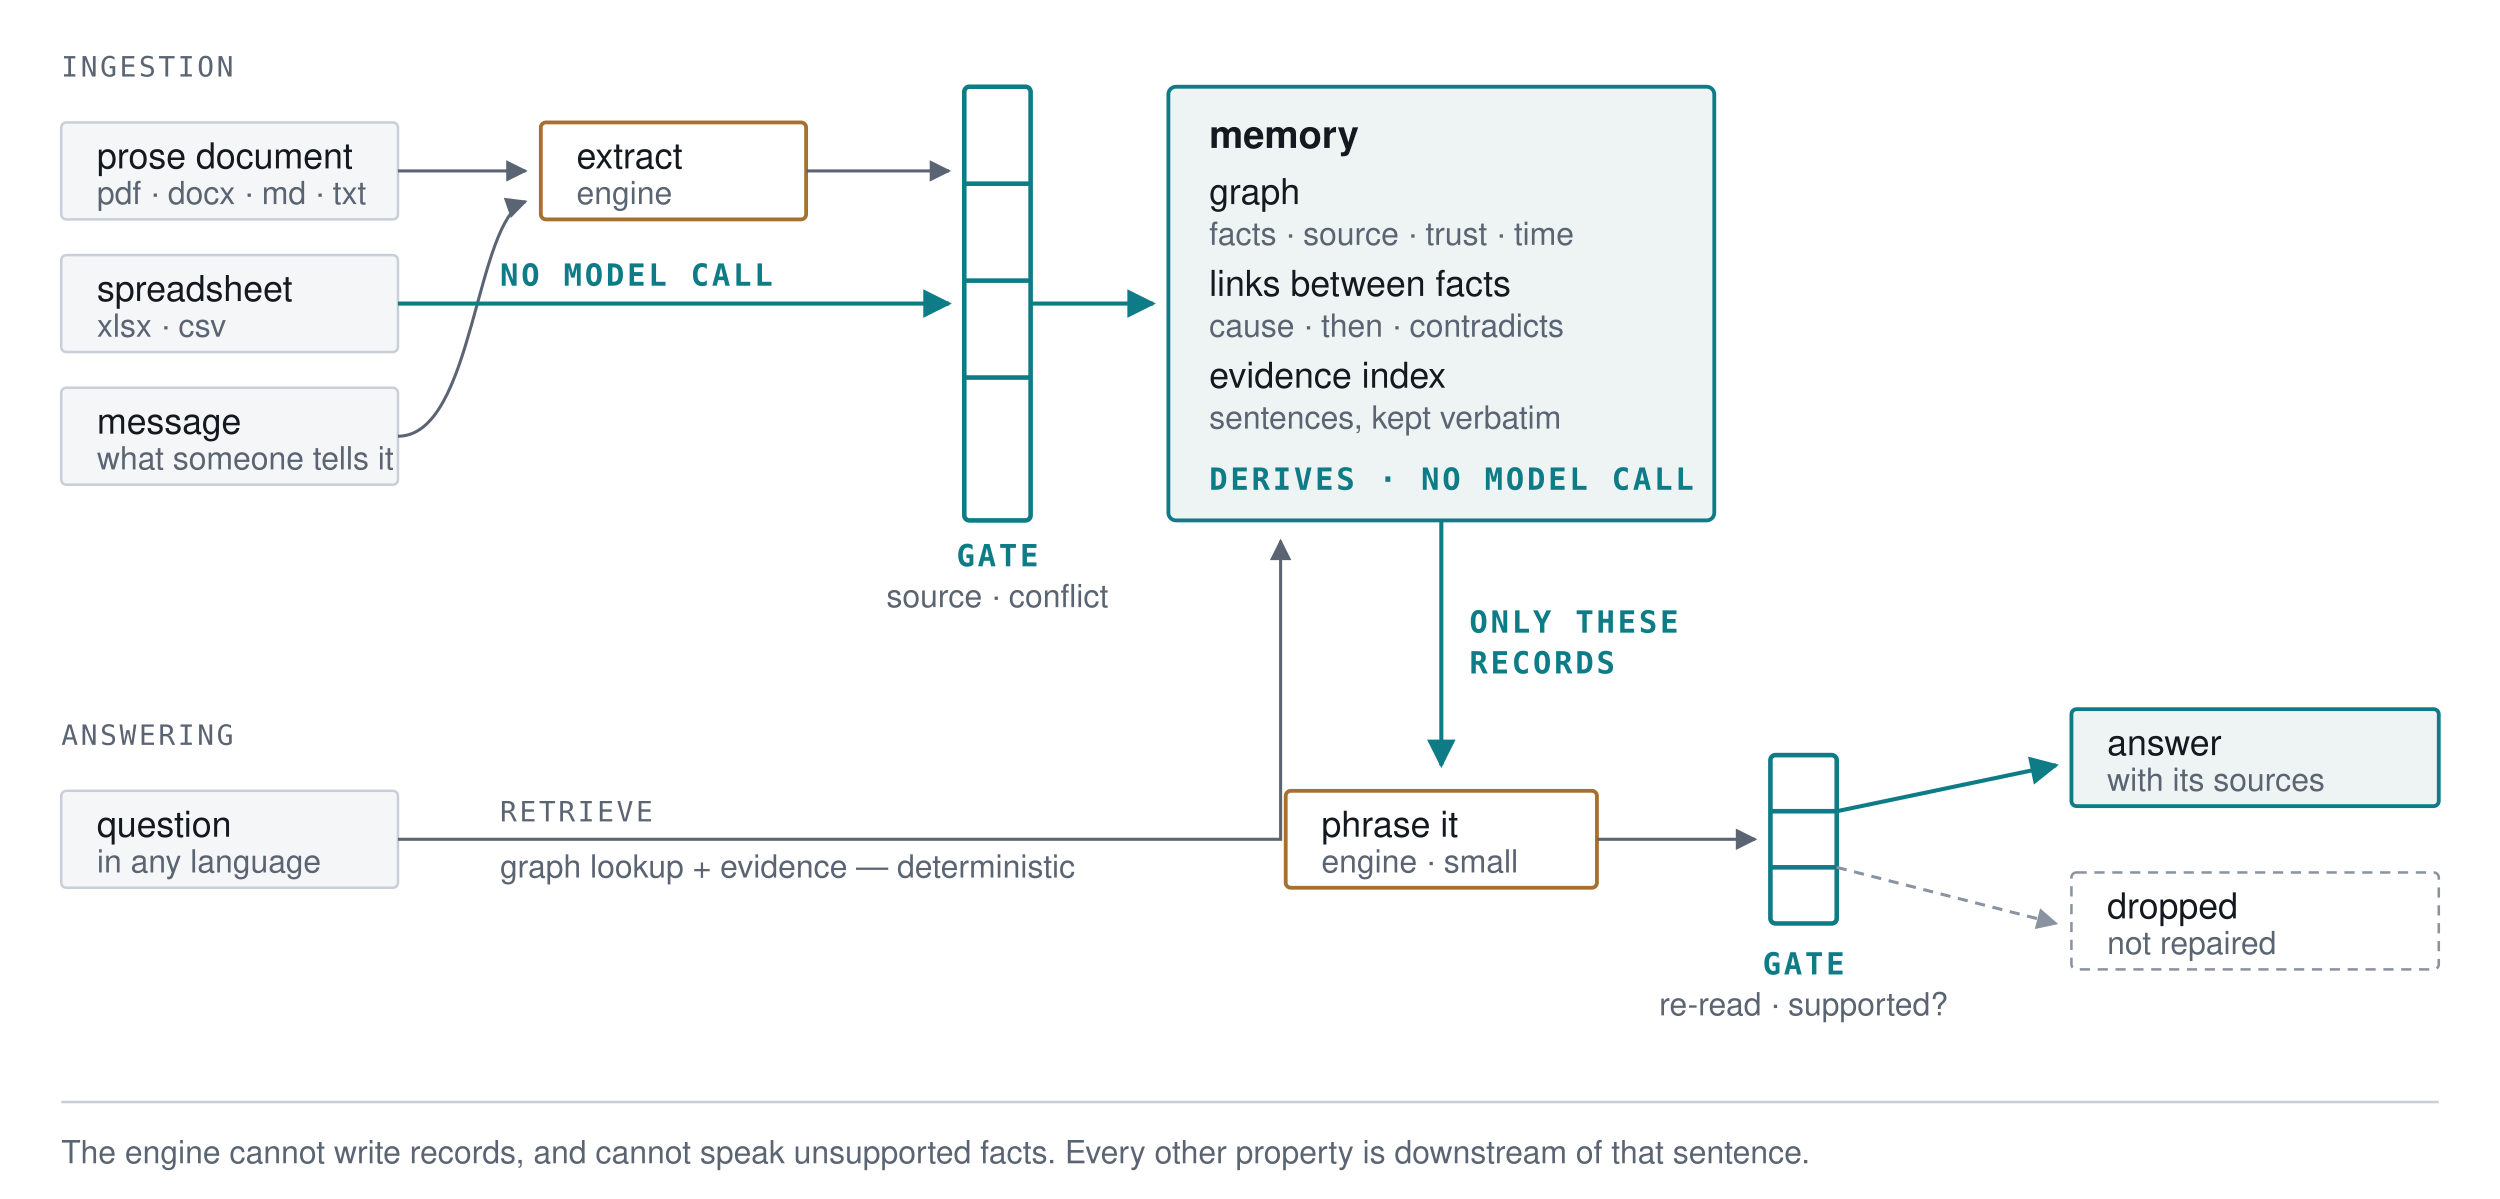
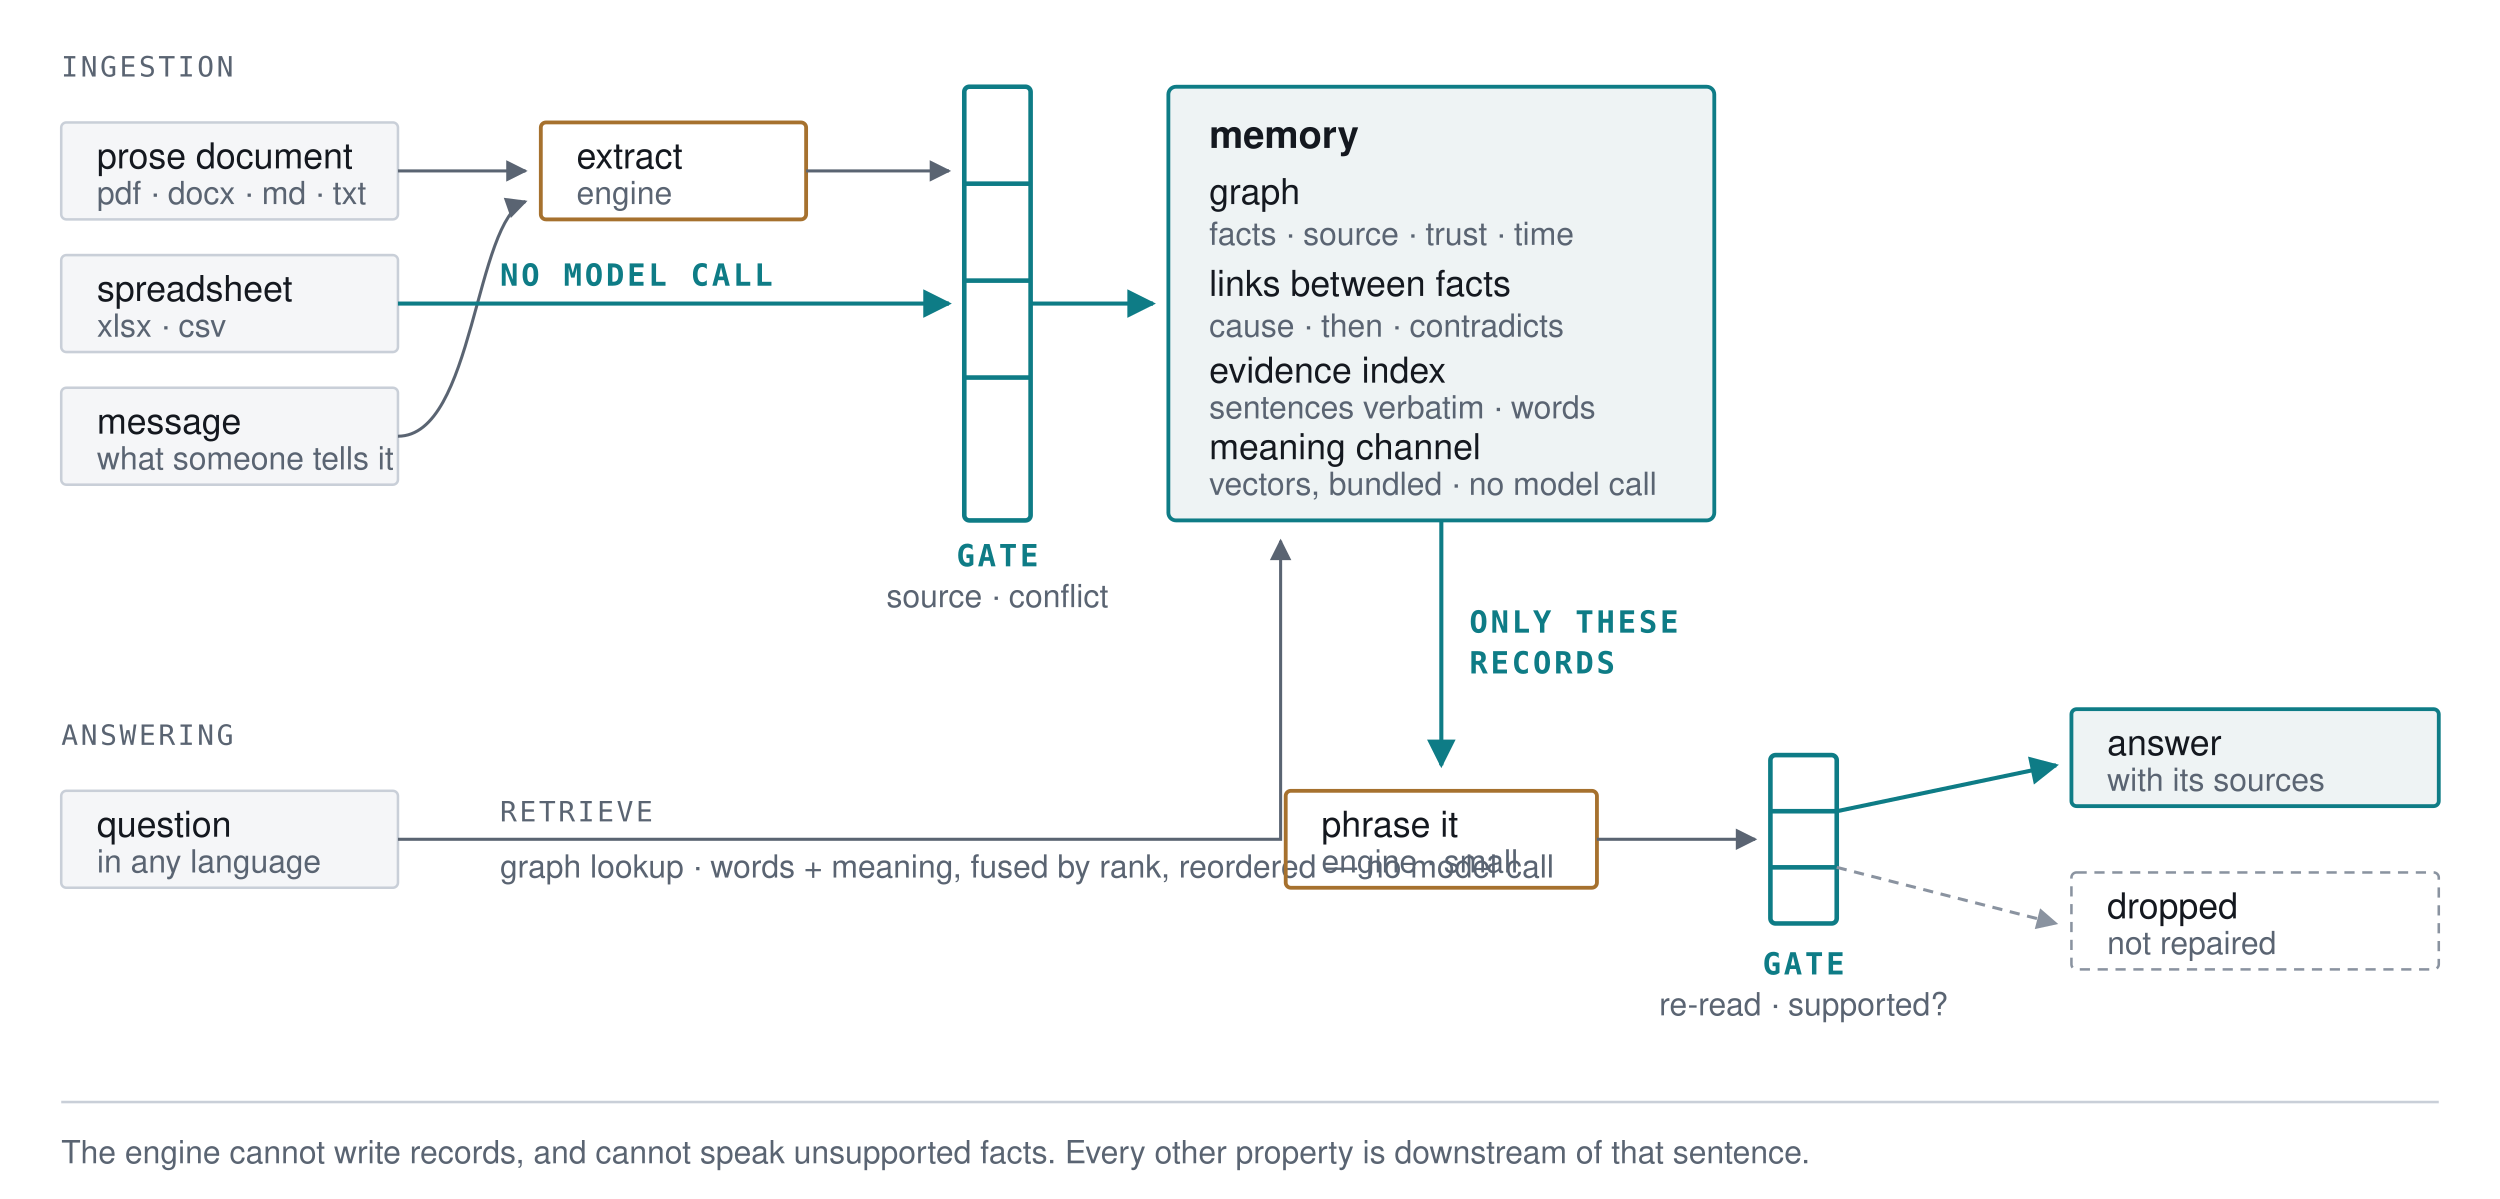
- <svg xmlns="http://www.w3.org/2000/svg" viewBox="0 0 980 470" width="980" height="470" role="img" aria-label="LMM architecture: documents, tables and messages pass an entry gate into a graph memory with evidence; a question retrieves from that memory, a small engine phrases the answer, and an exit gate either releases it or drops it.">
+ <svg xmlns="http://www.w3.org/2000/svg" viewBox="0 0 980 470" width="980" height="470" role="img" aria-label="LMM architecture: documents, tables and messages pass an entry gate into a graph memory holding facts, evidence sentences and a bundled meaning channel; a question retrieves from that memory by words and by meaning, a small engine phrases the answer, and an exit gate either releases it or drops it.">
  <defs>
    <marker id="a" viewBox="0 0 10 10" refX="9" refY="5" markerWidth="7" markerHeight="7" orient="auto-start-reverse">
      <path d="M0,0 L10,5 L0,10 z" fill="#5A6472" />
    </marker>
    <marker id="t" viewBox="0 0 10 10" refX="9" refY="5" markerWidth="7" markerHeight="7" orient="auto-start-reverse">
      <path d="M0,0 L10,5 L0,10 z" fill="#0E7C86" />
    </marker>
    <marker id="d" viewBox="0 0 10 10" refX="9" refY="5" markerWidth="7" markerHeight="7" orient="auto-start-reverse">
      <path d="M0,0 L10,5 L0,10 z" fill="#8A93A0" />
    </marker>
  </defs>
  <style>
    .l  { font-family: ui-sans-serif,-apple-system,BlinkMacSystemFont,'Segoe UI',Helvetica,Arial,sans-serif; font-size: 14px; fill: #14181F; }
    .s  { font-family: ui-sans-serif,-apple-system,BlinkMacSystemFont,'Segoe UI',Helvetica,Arial,sans-serif; font-size: 12.5px; fill: #5A6472; }
    .k  { font-family: ui-monospace,SFMono-Regular,Menlo,Consolas,monospace; font-size: 11px; fill: #5A6472;
           letter-spacing: .09em; }
    .g  { font-family: ui-monospace,SFMono-Regular,Menlo,Consolas,monospace; font-size: 12px; fill: #0E7C86;
           letter-spacing: .09em; font-weight: 600; }
    .h  { font-family: ui-sans-serif,-apple-system,BlinkMacSystemFont,'Segoe UI',Helvetica,Arial,sans-serif; font-size: 15px; fill: #14181F;
           font-weight: 600; }
    .box { fill: #F5F6F8; stroke: #C9CFD8; stroke-width: 1; }
    .mem { fill: #EEF3F4; stroke: #0E7C86; stroke-width: 1.5; }
    .eng { fill: none; stroke: #A6712E; stroke-width: 1.5; }
    .ln  { stroke: #5A6472; stroke-width: 1.2; fill: none; }
    .lt  { stroke: #0E7C86; stroke-width: 1.6; fill: none; }
    .ld  { stroke: #8A93A0; stroke-width: 1.2; fill: none;
            stroke-dasharray: 4 3; }
  </style>
  <text x="24" y="30" class="k">INGESTION</text>
  <rect x="24" y="48" width="132" height="38" rx="2" class="box" />
  <text x="38" y="66" class="l">prose document</text>
  <text x="38" y="80" class="s">pdf · docx · md · txt</text>
  <rect x="24" y="100" width="132" height="38" rx="2" class="box" />
  <text x="38" y="118" class="l">spreadsheet</text>
  <text x="38" y="132" class="s">xlsx · csv</text>
  <rect x="24" y="152" width="132" height="38" rx="2" class="box" />
  <text x="38" y="170" class="l">message</text>
  <text x="38" y="184" class="s">what someone tells it</text>
  <rect x="212" y="48" width="104" height="38" rx="2" class="eng" />
  <text x="226" y="66" class="l">extract</text>
  <text x="226" y="80" class="s">engine</text>
  <path d="M156,67 L206,67" class="ln" marker-end="url(#a)" />
  <path d="M156,171 C186,171 186,86 206,79" class="ln" marker-end="url(#a)" />
  <path d="M156,119 L372,119" class="lt" marker-end="url(#t)" />
  <text x="196" y="112" class="g">NO MODEL CALL</text>
  <path d="M316,67 L372,67" class="ln" marker-end="url(#a)" />
  <rect x="378" y="34" width="26" height="170" rx="2" fill="none" stroke="#0E7C86" stroke-width="1.8" />
  <line x1="378" y1="72" x2="404" y2="72" stroke="#0E7C86" stroke-width="1.8" />
  <line x1="378" y1="110" x2="404" y2="110" stroke="#0E7C86" stroke-width="1.8" />
  <line x1="378" y1="148" x2="404" y2="148" stroke="#0E7C86" stroke-width="1.8" />
  <text x="391" y="222" class="g" text-anchor="middle">GATE</text>
  <text x="391" y="238" class="s" text-anchor="middle">source · conflict</text>
  <path d="M404,119 L452,119" class="lt" marker-end="url(#t)" />
  <rect x="458" y="34" width="214" height="170" rx="3" class="mem" />
  <text x="474" y="58" class="h">memory</text>
  <text x="474" y="80" class="l">graph</text>
  <text x="474" y="96" class="s">facts · source · trust · time</text>
  <text x="474" y="116" class="l">links between facts</text>
  <text x="474" y="132" class="s">cause · then · contradicts</text>
-   <text x="474" y="152" class="l">evidence index</text>
-   <text x="474" y="168" class="s">sentences, kept verbatim</text>
-   <text x="474" y="192" class="g">DERIVES · NO MODEL CALL</text>
+   <text x="474" y="150" class="l">evidence index</text>
+   <text x="474" y="164" class="s">sentences verbatim · words</text>
+   <text x="474" y="180" class="l">meaning channel</text>
+   <text x="474" y="194" class="s">vectors, bundled · no model call</text>
  <text x="24" y="292" class="k">ANSWERING</text>
  <rect x="24" y="310" width="132" height="38" rx="2" class="box" />
  <text x="38" y="328" class="l">question</text>
  <text x="38" y="342" class="s">in any language</text>
  <path d="M156,329 H502 V212" class="ln" marker-end="url(#a)" />
  <text x="196" y="322" class="k">RETRIEVE</text>
-   <text x="196" y="344" class="s">graph lookup + evidence — deterministic</text>
+   <text x="196" y="344" class="s">graph lookup · words + meaning, fused by rank, reordered — no model call</text>
  <path d="M565,204 L565,300" class="lt" marker-end="url(#t)" />
  <text x="576" y="248" class="g">ONLY THESE</text>
  <text x="576" y="264" class="g">RECORDS</text>
  <rect x="504" y="310" width="122" height="38" rx="2" class="eng" />
  <text x="518" y="328" class="l">phrase it</text>
  <text x="518" y="342" class="s">engine · small</text>
  <path d="M626,329 L688,329" class="ln" marker-end="url(#a)" />
  <rect x="694" y="296" width="26" height="66" rx="2" fill="none" stroke="#0E7C86" stroke-width="1.8" />
  <line x1="694" y1="318" x2="720" y2="318" stroke="#0E7C86" stroke-width="1.8" />
  <line x1="694" y1="340" x2="720" y2="340" stroke="#0E7C86" stroke-width="1.8" />
  <text x="707" y="382" class="g" text-anchor="middle">GATE</text>
  <text x="707" y="398" class="s" text-anchor="middle">re-read · supported?</text>
  <path d="M720,318 L806,300" class="lt" marker-end="url(#t)" />
  <rect x="812" y="278" width="144" height="38" rx="2" class="mem" />
  <text x="826" y="296" class="l">answer</text>
  <text x="826" y="310" class="s">with its sources</text>
  <path d="M720,340 L806,362" class="ld" marker-end="url(#d)" />
  <rect x="812" y="342" width="144" height="38" rx="2" fill="none" stroke="#8A93A0" stroke-width="1" stroke-dasharray="4 3" />
  <text x="826" y="360" class="l">dropped</text>
  <text x="826" y="374" class="s">not repaired</text>
  <line x1="24" y1="432" x2="956" y2="432" stroke="#C9CFD8" stroke-width="1" />
  <text x="24" y="456" class="s">The engine cannot write records, and cannot speak unsupported facts. Every other property is downstream of that sentence.</text>
</svg>
